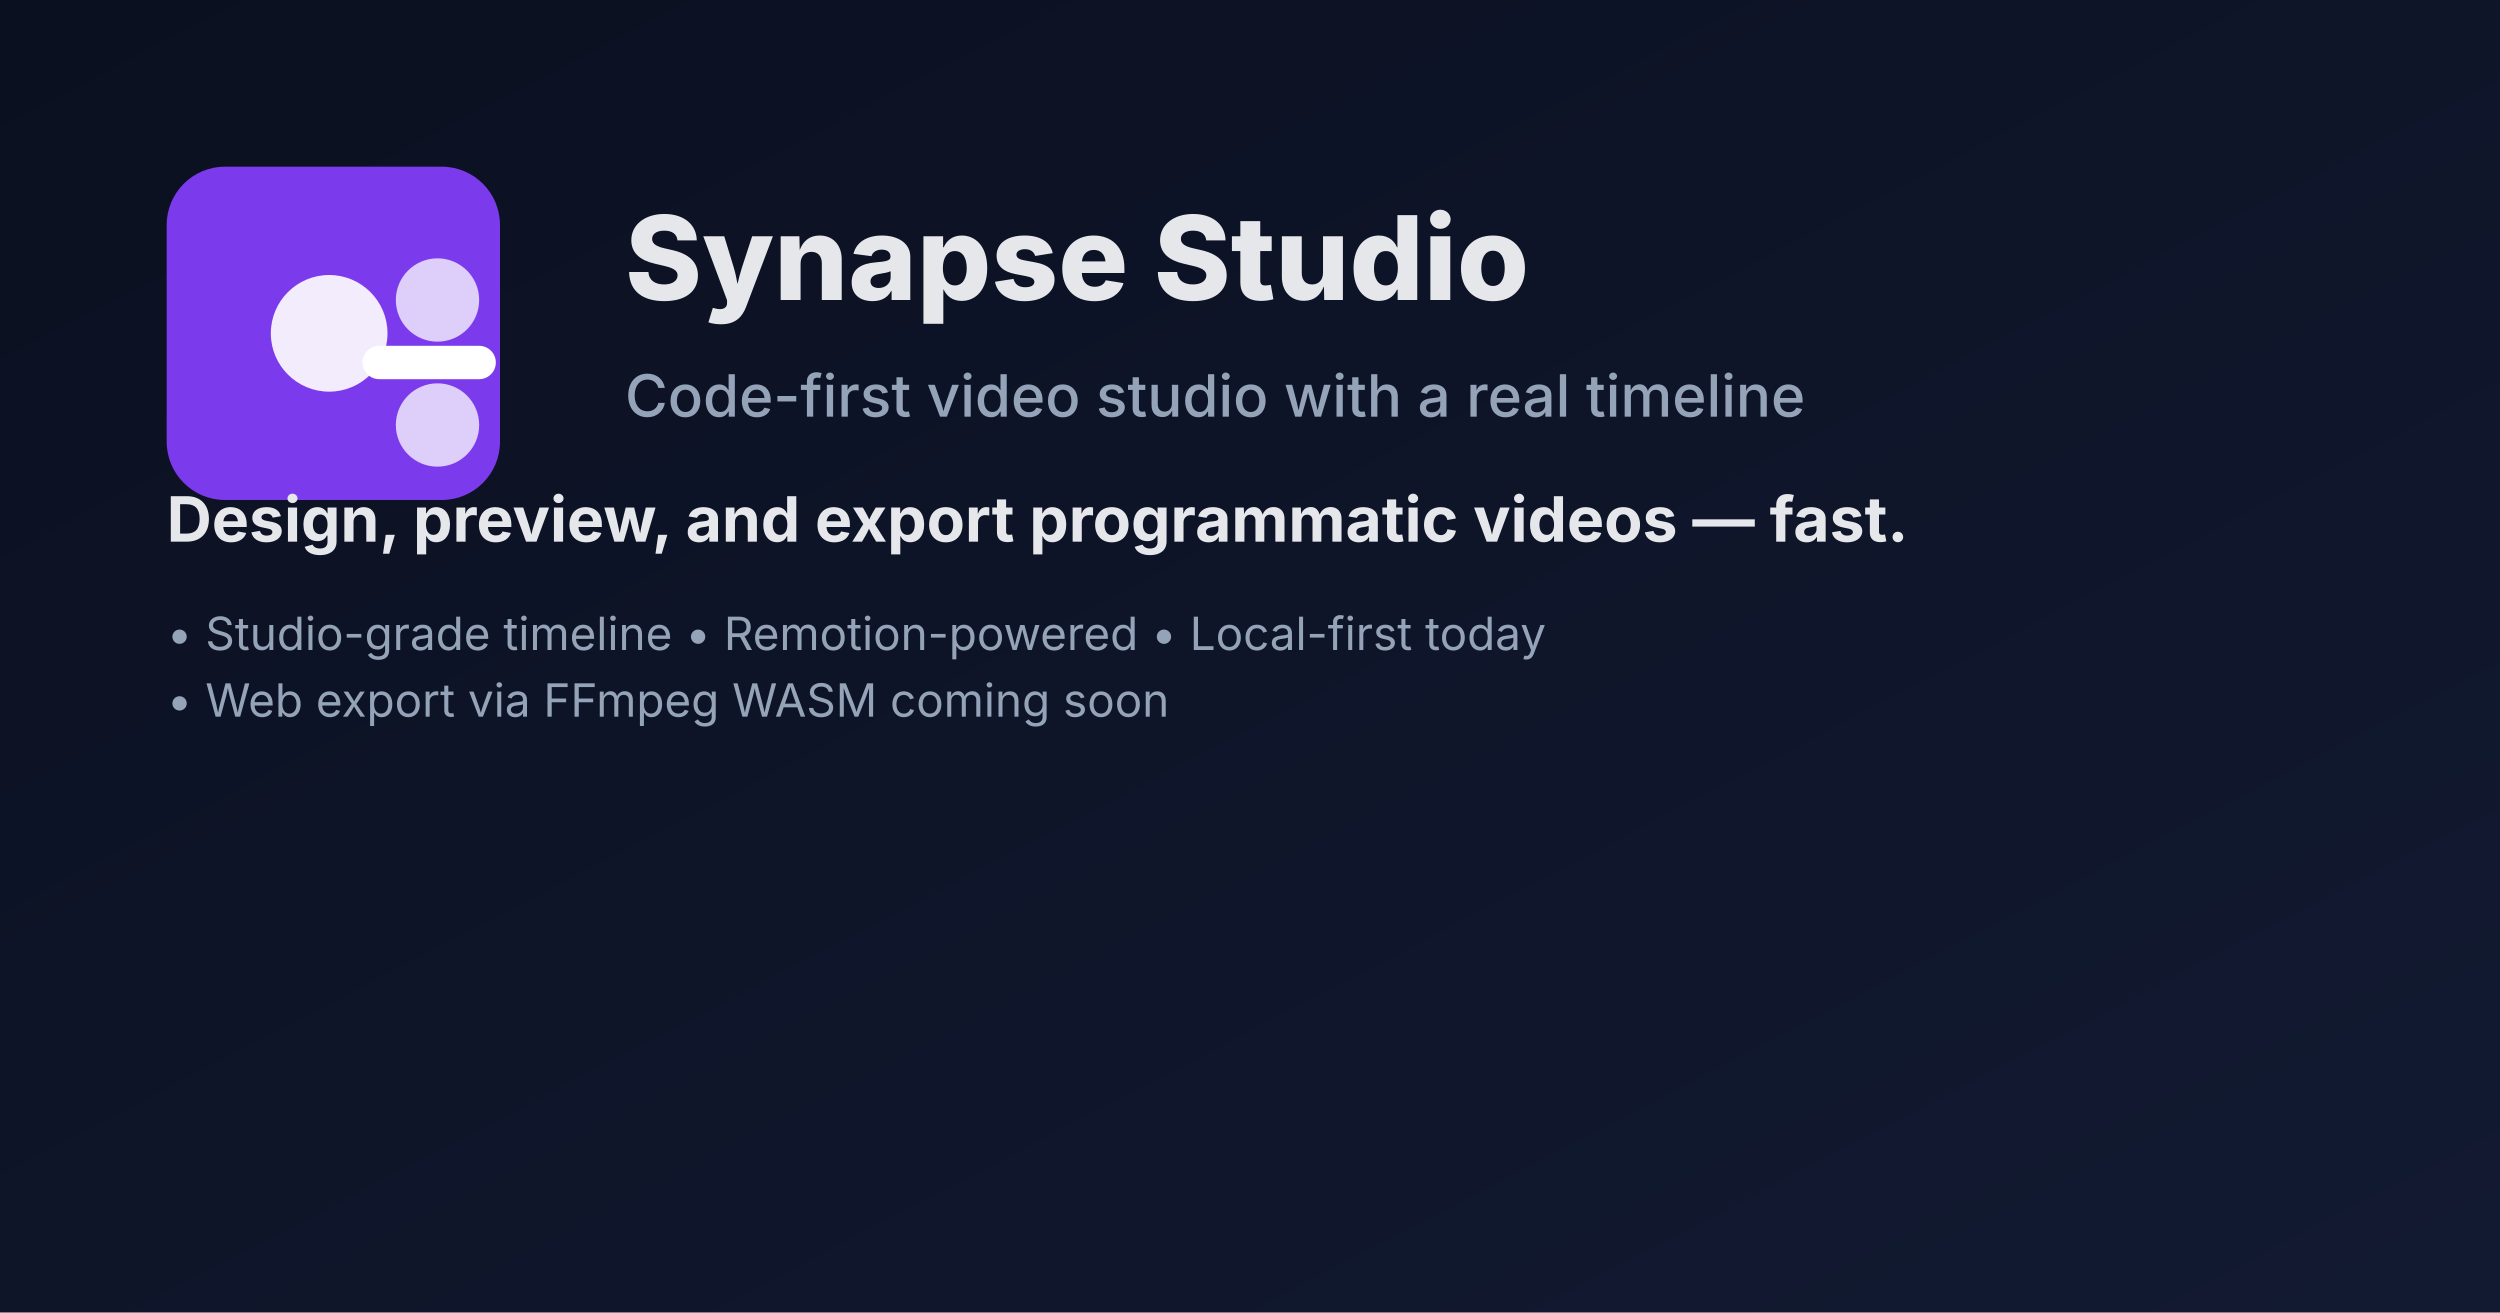
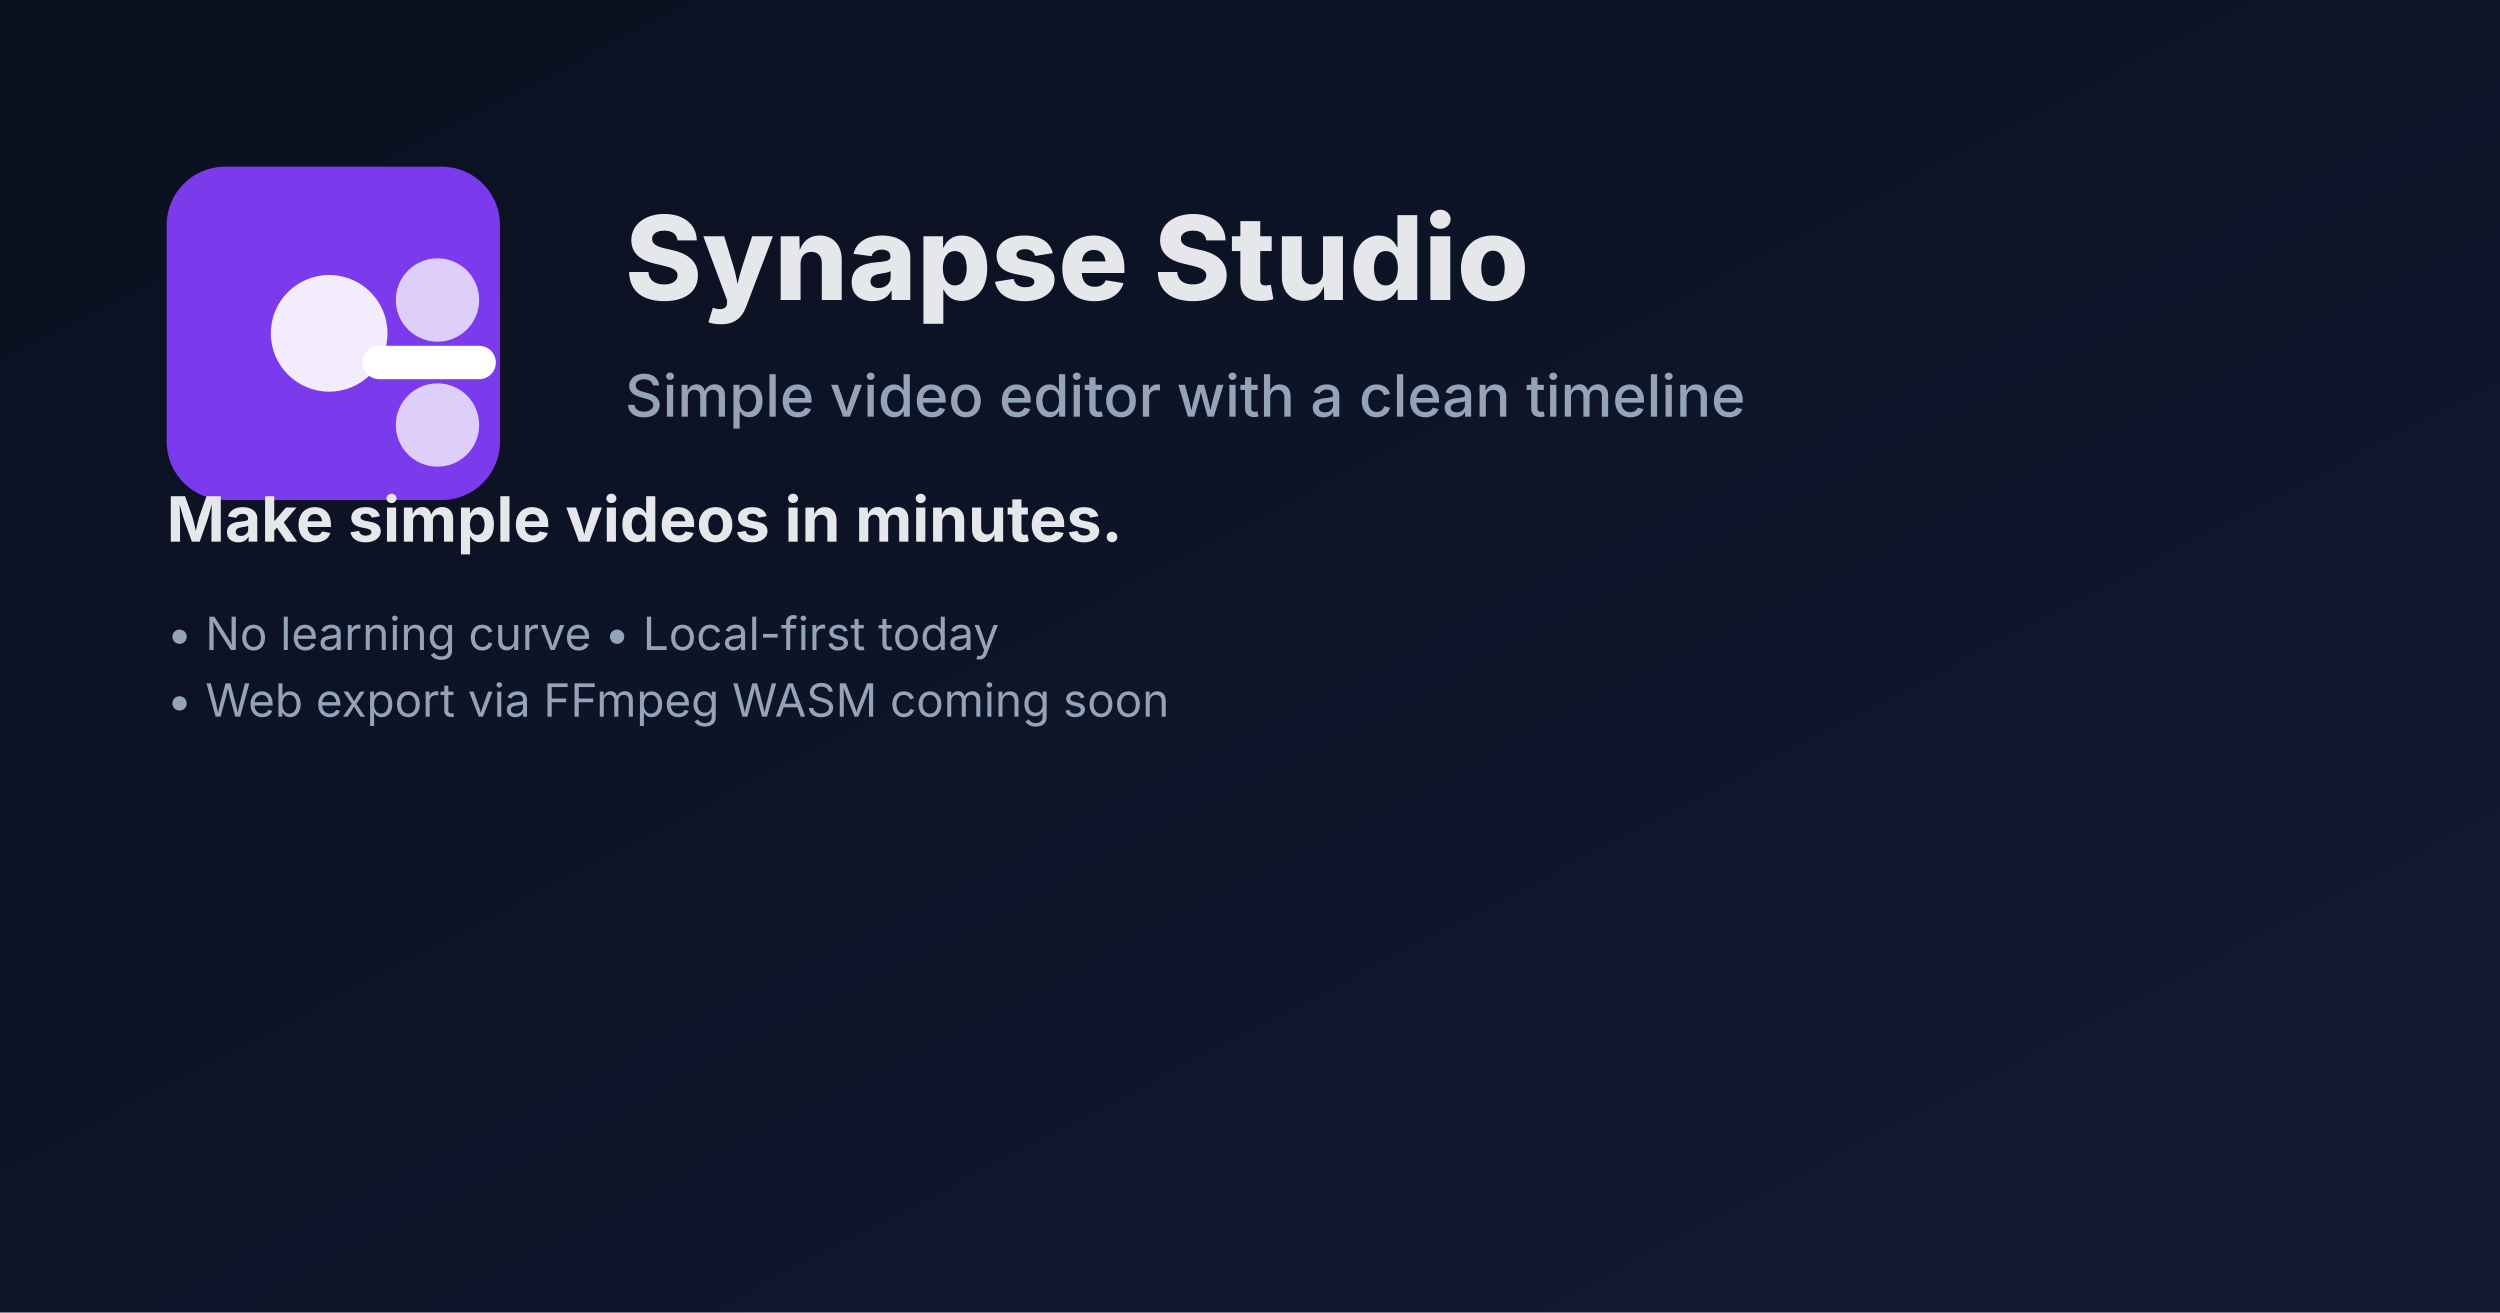
<svg xmlns="http://www.w3.org/2000/svg" viewBox="0 0 1200 630" width="1200" height="630">
  <defs>
    <linearGradient id="g" x1="0" y1="0" x2="1" y2="1">
      <stop offset="0%" stop-color="#0B1020" />
      <stop offset="100%" stop-color="#121a32" />
    </linearGradient>
  </defs>
  <rect width="1200" height="630" fill="url(#g)" />
  <g transform="translate(80,80)">
    <rect width="160" height="160" rx="28" fill="#7C3AED" />
    <g fill="#fff" transform="translate(30,30)">
      <circle cx="48" cy="50" r="28" opacity="0.9" />
      <circle cx="100" cy="34" r="20" opacity="0.75" />
      <circle cx="100" cy="94" r="20" opacity="0.75" />
      <rect x="64" y="56" width="64" height="16" rx="8" />
    </g>
    <g transform="translate(220,0)" fill="#E5E7EB">
      <text x="0" y="64" font-family="Inter, system-ui, sans-serif" font-weight="800" font-size="56">Synapse Studio</text>
-       <text x="0" y="120" font-family="Inter, system-ui, sans-serif" font-weight="500" font-size="28" fill="#94A3B8">Code-first video studio with a real timeline</text>
+       <text x="0" y="120" font-family="Inter, system-ui, sans-serif" font-weight="500" font-size="28" fill="#94A3B8">Simple video editor with a clean timeline</text>
    </g>
  </g>
  <g transform="translate(80,260)" fill="#E5E7EB" font-family="Inter, system-ui, sans-serif">
-     <text x="0" y="0" font-size="30" font-weight="700">Design, preview, and export programmatic videos — fast.</text>
+     <text x="0" y="0" font-size="30" font-weight="700">Make simple videos in minutes.</text>
    <g font-size="22" fill="#94A3B8">
-       <text x="0" y="52">• Studio-grade timeline • Remotion-powered • Local-first today</text>
+       <text x="0" y="52">• No learning curve • Local-first today</text>
      <text x="0" y="84">• Web export via FFmpeg WASM coming soon</text>
    </g>
  </g>
</svg>
